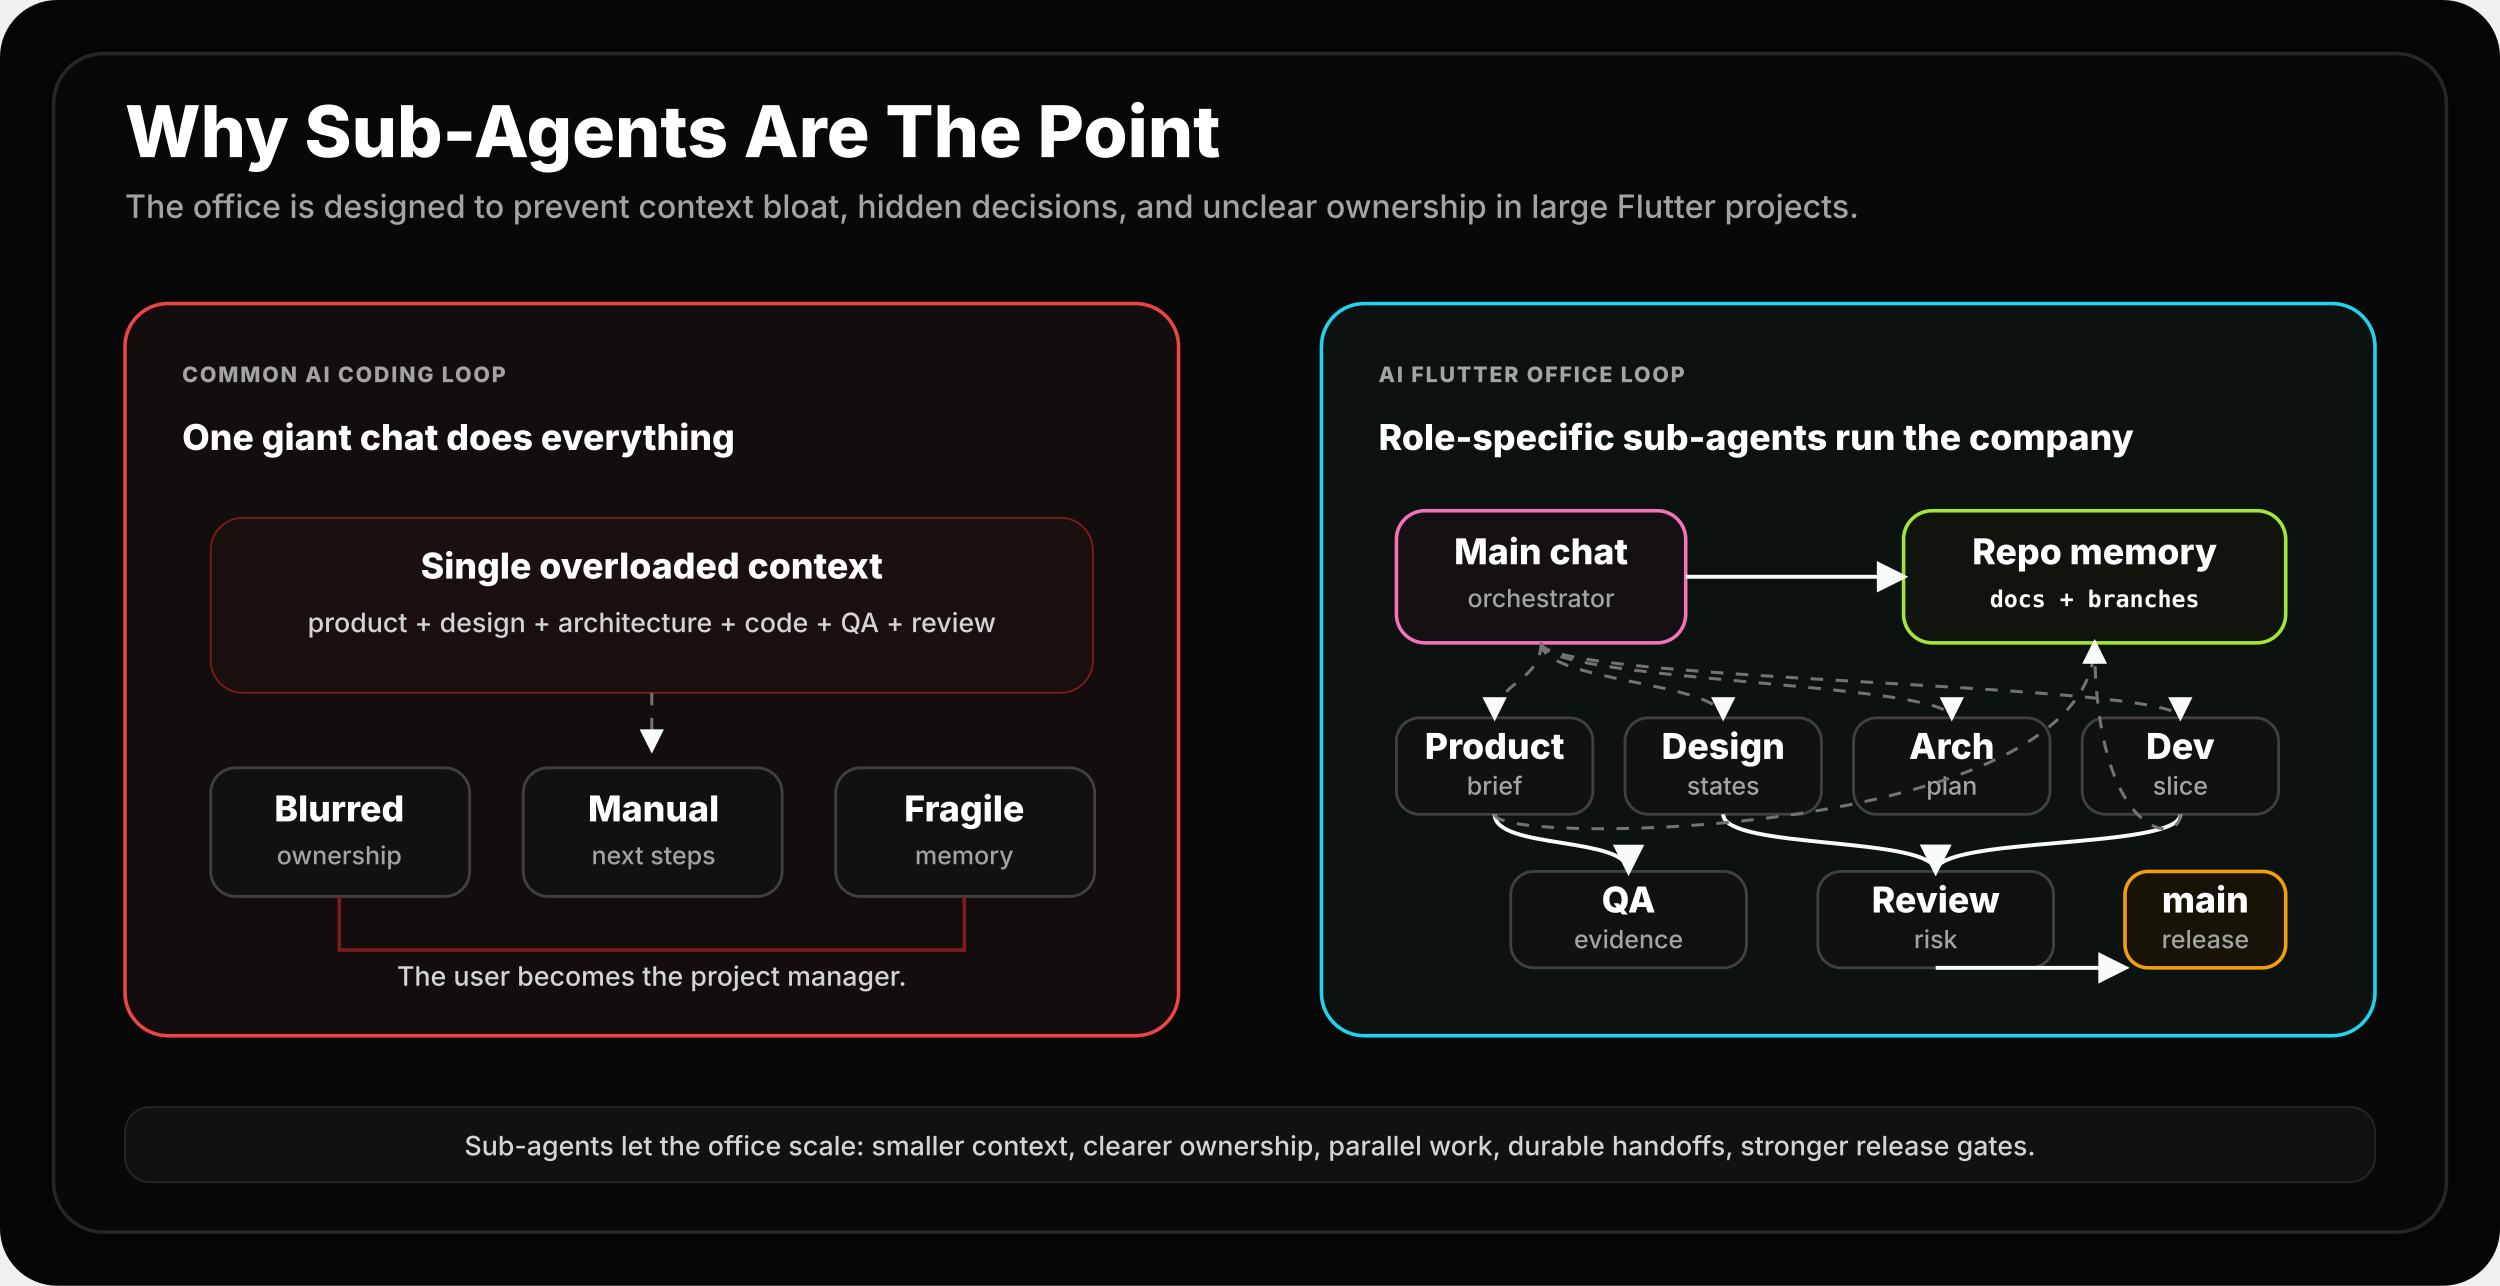
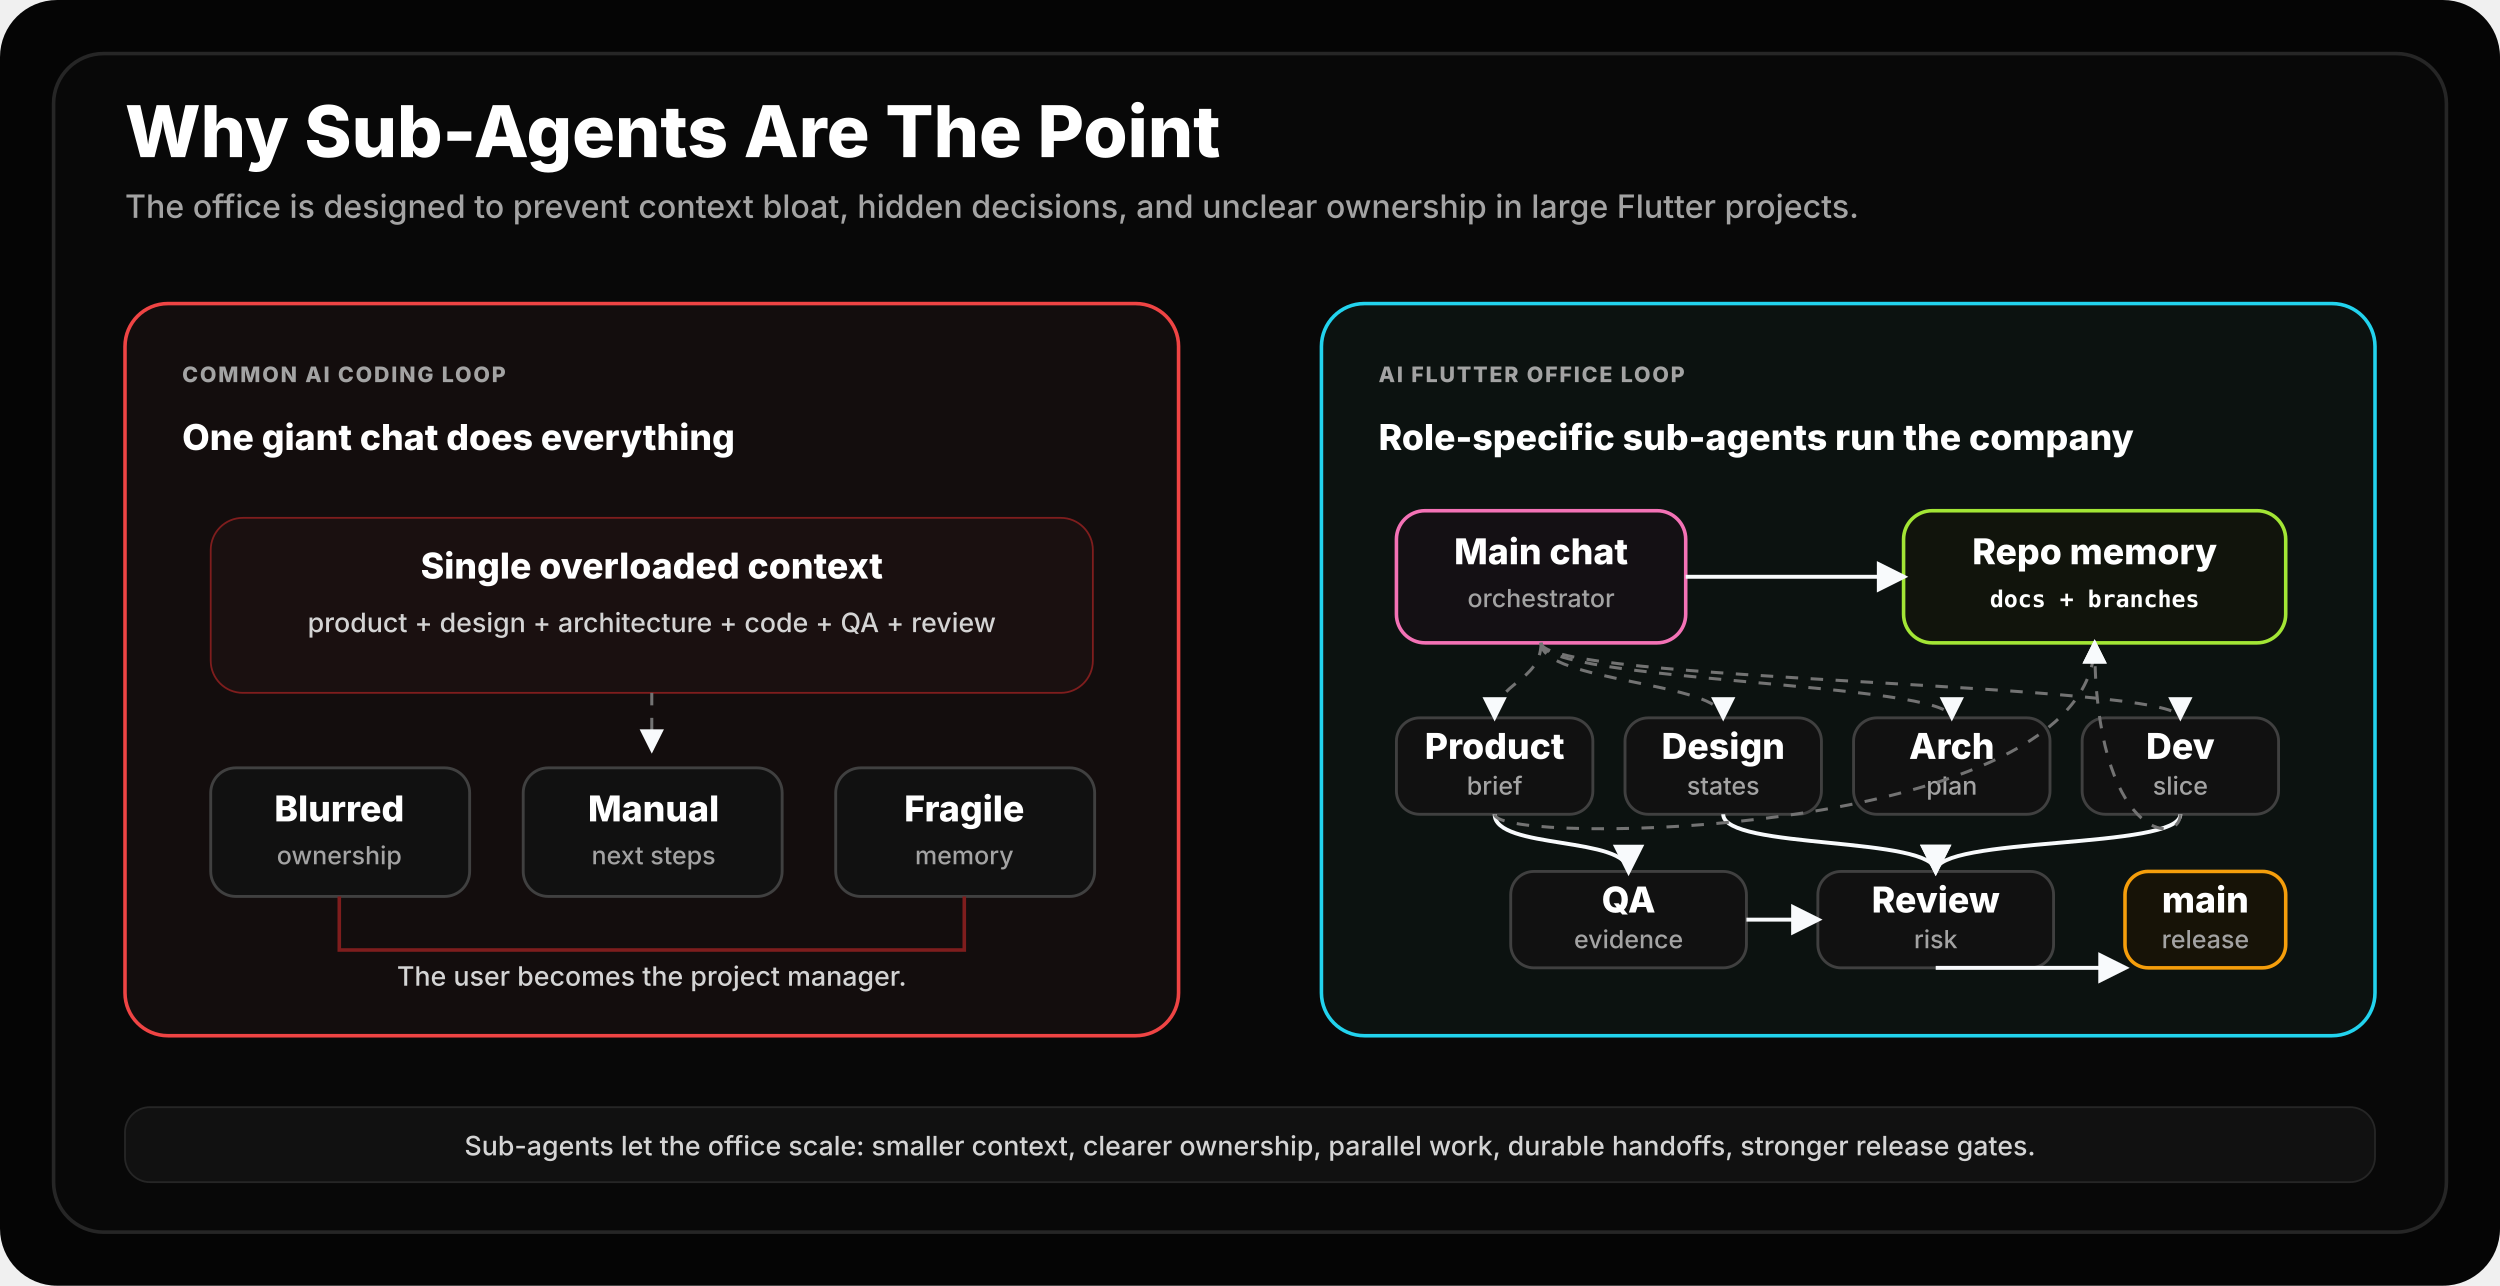
<svg xmlns="http://www.w3.org/2000/svg" width="1400" height="720" viewBox="0 0 1400 720" fill="none" role="img" aria-labelledby="title desc">
  <defs>
    <marker id="arrow" viewBox="0 0 10 10" refX="8.5" refY="5" markerWidth="8" markerHeight="8" orient="auto-start-reverse">
      <path d="M 0 0 L 10 5 L 0 10 z" fill="#f8fafc" />
    </marker>
    <style>
      .title { font: 800 40px Inter, Segoe UI, Arial, sans-serif; fill: #ffffff; }
      .subtitle { font: 500 18px Inter, Segoe UI, Arial, sans-serif; fill: #a3a3a3; }
      .label { font: 800 20px Inter, Segoe UI, Arial, sans-serif; fill: #ffffff; }
      .body { font: 500 15px Inter, Segoe UI, Arial, sans-serif; fill: #d4d4d4; }
      .muted { font: 500 14px Inter, Segoe UI, Arial, sans-serif; fill: #a3a3a3; }
      .small { font: 800 12px Inter, Segoe UI, Arial, sans-serif; fill: #a3a3a3; letter-spacing: 1px; }
      .mono { font: 700 13px "JetBrains Mono", Consolas, monospace; fill: #ffffff; }
      .panel { fill: #080808; stroke: #262626; stroke-width: 2; }
      .bad { fill: #130d0d; stroke: #ef4444; stroke-width: 2; }
      .good { fill: #0c1210; stroke: #22d3ee; stroke-width: 2; }
      .card { fill: #111111; stroke: #404040; stroke-width: 1.6; }
      .green { fill: #11140c; stroke: #a3e635; stroke-width: 2; }
      .amber { fill: #171307; stroke: #f59e0b; stroke-width: 2; }
      .pink { fill: #141014; stroke: #f472b6; stroke-width: 2; }
      .flow { stroke: #f8fafc; stroke-width: 2.2; marker-end: url(#arrow); }
      .soft { stroke: #737373; stroke-width: 1.7; stroke-dasharray: 7 7; marker-end: url(#arrow); }
    </style>
  </defs>
  <rect width="1400" height="720" rx="32" fill="#050505" />
  <rect x="30" y="30" width="1340" height="660" rx="28" class="panel" />
  <text x="70" y="88" class="title">Why Sub-Agents Are The Point</text>
  <text x="70" y="122" class="subtitle">The office is designed to prevent context bloat, hidden decisions, and unclear ownership in large Flutter projects.</text>
  <g transform="translate(70 170)">
    <rect x="0" y="0" width="590" height="410" rx="24" class="bad" />
    <text x="32" y="44" class="small">COMMON AI CODING LOOP</text>
    <text x="32" y="82" class="label">One giant chat does everything</text>
    <rect x="48" y="120" width="494" height="98" rx="18" fill="#1a1010" stroke="#7f1d1d" />
    <text x="295" y="154" text-anchor="middle" class="label">Single overloaded context</text>
    <text x="295" y="184" text-anchor="middle" class="body">product + design + architecture + code + QA + review</text>
    <rect x="48" y="260" width="145" height="72" rx="14" class="card" />
    <text x="120" y="290" text-anchor="middle" class="label">Blurred</text>
    <text x="120" y="314" text-anchor="middle" class="muted">ownership</text>
    <rect x="223" y="260" width="145" height="72" rx="14" class="card" />
    <text x="296" y="290" text-anchor="middle" class="label">Manual</text>
    <text x="296" y="314" text-anchor="middle" class="muted">next steps</text>
    <rect x="398" y="260" width="145" height="72" rx="14" class="card" />
    <text x="470" y="290" text-anchor="middle" class="label">Fragile</text>
    <text x="470" y="314" text-anchor="middle" class="muted">memory</text>
    <path d="M295 218 V250" class="soft" />
    <path d="M120 332 V362 H470 V332" stroke="#7f1d1d" stroke-width="2" />
    <text x="295" y="382" text-anchor="middle" class="body">The user becomes the project manager.</text>
  </g>
  <g transform="translate(740 170)">
    <rect x="0" y="0" width="590" height="410" rx="24" class="good" />
    <text x="32" y="44" class="small">AI FLUTTER OFFICE LOOP</text>
    <text x="32" y="82" class="label">Role-specific sub-agents run the company</text>
    <rect x="42" y="116" width="162" height="74" rx="16" class="pink" />
    <text x="123" y="146" text-anchor="middle" class="label">Main chat</text>
    <text x="123" y="170" text-anchor="middle" class="muted">orchestrator</text>
    <rect x="326" y="116" width="214" height="74" rx="16" class="green" />
    <text x="433" y="146" text-anchor="middle" class="label">Repo memory</text>
    <text x="433" y="170" text-anchor="middle" class="mono">docs + branches</text>
    <line x1="204" y1="153" x2="326" y2="153" class="flow" />
    <rect x="42" y="232" width="110" height="54" rx="13" class="card" />
    <text x="97" y="255" text-anchor="middle" class="label">Product</text>
    <text x="97" y="275" text-anchor="middle" class="muted">brief</text>
    <rect x="170" y="232" width="110" height="54" rx="13" class="card" />
    <text x="225" y="255" text-anchor="middle" class="label">Design</text>
    <text x="225" y="275" text-anchor="middle" class="muted">states</text>
    <rect x="298" y="232" width="110" height="54" rx="13" class="card" />
    <text x="353" y="255" text-anchor="middle" class="label">Arch</text>
    <text x="353" y="275" text-anchor="middle" class="muted">plan</text>
    <rect x="426" y="232" width="110" height="54" rx="13" class="card" />
    <text x="481" y="255" text-anchor="middle" class="label">Dev</text>
    <text x="481" y="275" text-anchor="middle" class="muted">slice</text>
    <rect x="106" y="318" width="132" height="54" rx="13" class="card" />
    <text x="172" y="341" text-anchor="middle" class="label">QA</text>
    <text x="172" y="361" text-anchor="middle" class="muted">evidence</text>
    <rect x="278" y="318" width="132" height="54" rx="13" class="card" />
    <text x="344" y="341" text-anchor="middle" class="label">Review</text>
    <text x="344" y="361" text-anchor="middle" class="muted">risk</text>
    <rect x="450" y="318" width="90" height="54" rx="13" class="amber" />
    <text x="495" y="341" text-anchor="middle" class="label">main</text>
    <text x="495" y="361" text-anchor="middle" class="muted">release</text>
    <path d="M123 190 C123 212 97 212 97 232" class="soft" />
    <path d="M123 190 C123 212 225 212 225 232" class="soft" />
    <path d="M123 190 C123 212 353 212 353 232" class="soft" />
    <path d="M123 190 C123 212 481 212 481 232" class="soft" />
    <path d="M97 286 C97 306 172 298 172 318" class="flow" />
    <path d="M225 286 C225 306 344 298 344 318" class="flow" />
    <path d="M481 286 C481 306 344 298 344 318" class="flow" />
+     <path d="M238 345 H278" class="flow" />
    <path d="M344 372 H450" class="flow" />
    <path d="M97 286 C97 304 433 300 433 190" class="soft" />
    <path d="M481 286 C481 304 433 300 433 190" class="soft" />
  </g>
  <g transform="translate(70 620)">
    <rect x="0" y="0" width="1260" height="42" rx="14" fill="#111111" stroke="#262626" />
    <text x="630" y="27" text-anchor="middle" class="body">Sub-agents let the office scale: smaller context, clearer ownership, parallel work, durable handoffs, stronger release gates.</text>
  </g>
</svg>
